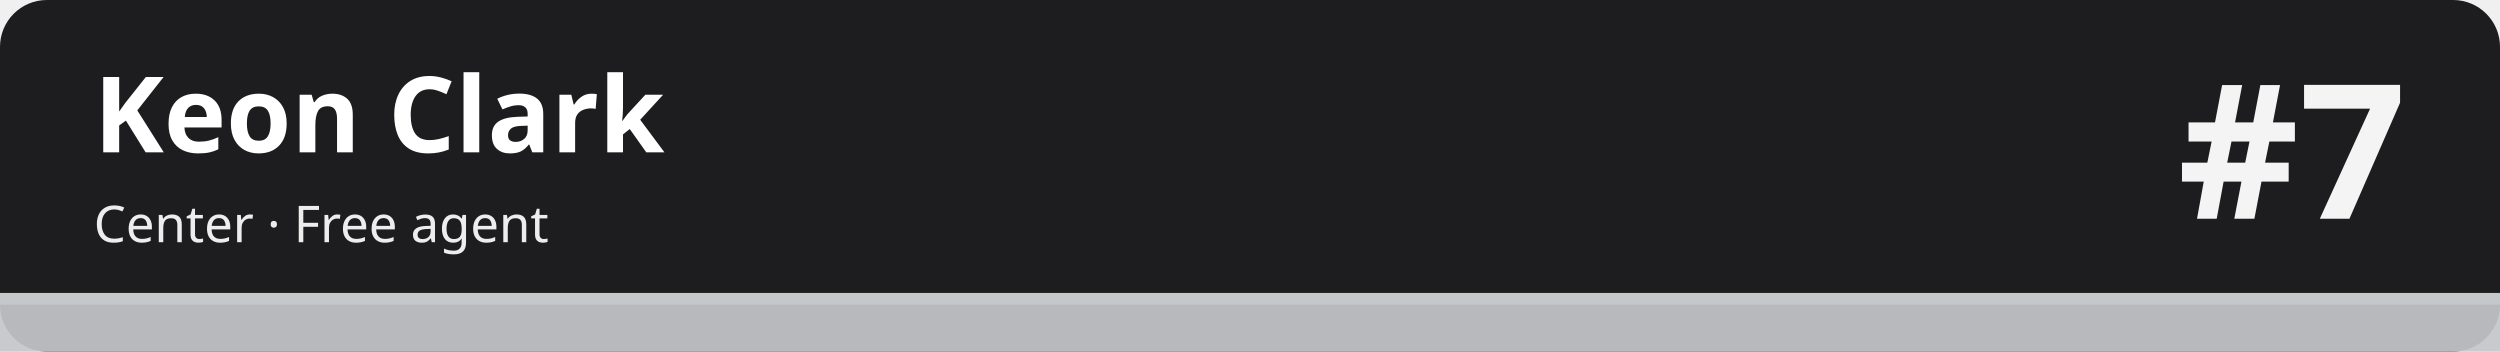
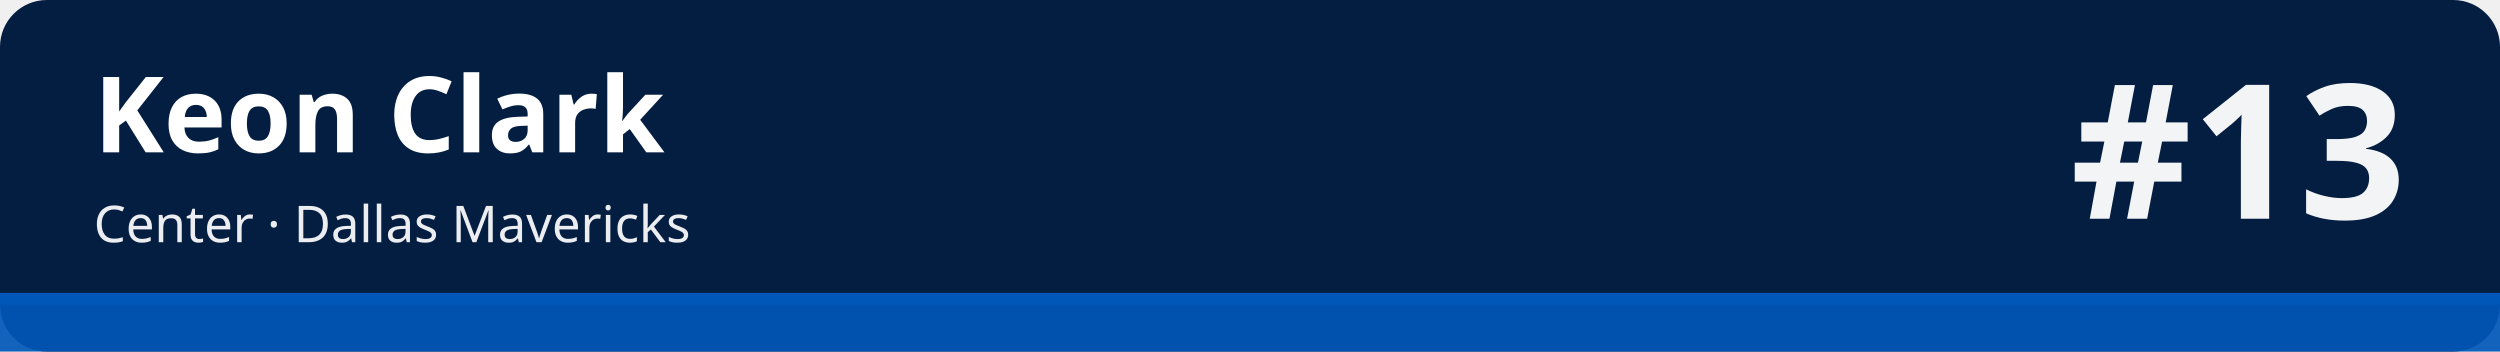
<svg xmlns="http://www.w3.org/2000/svg" width="1280" height="180" viewBox="0 0 1280 180" role="img" aria-labelledby="t d">
-   <rect width="1280" height="180" rx="24" fill="#1d1d1f" />
-   <rect x="0" y="150" width="1280" height="30" fill="#c5c7cb" fill-opacity=".92" />
-   <rect x="0" y="150" width="1280" height="6" fill="#c5c7cb" />
+   <rect width="1280" height="180" rx="24" fill="#041e42" />
+   <rect x="0" y="150" width="1280" height="30" fill="#0057b7" fill-opacity=".92" />
+   <rect x="0" y="150" width="1280" height="6" fill="#0057b7" />
  <text x="48" y="78" font-family="sans-serif" font-size="54" font-weight="700" fill="#ffffff">Keon Clark</text>
-   <text x="48" y="124" font-family="sans-serif" font-size="26" fill="#ffffff" fill-opacity=".92">Center · Free agent</text>
-   <text x="1232" y="112" font-family="sans-serif" font-size="96" font-weight="800" fill="#ffffff" fill-opacity=".95" text-anchor="end">#7</text>
+   <text x="48" y="124" font-family="sans-serif" font-size="26" fill="#ffffff" fill-opacity=".92">Center · Dallas Mavericks</text>
+   <text x="1232" y="112" font-family="sans-serif" font-size="96" font-weight="800" fill="#ffffff" fill-opacity=".95" text-anchor="end">#13</text>
</svg>
